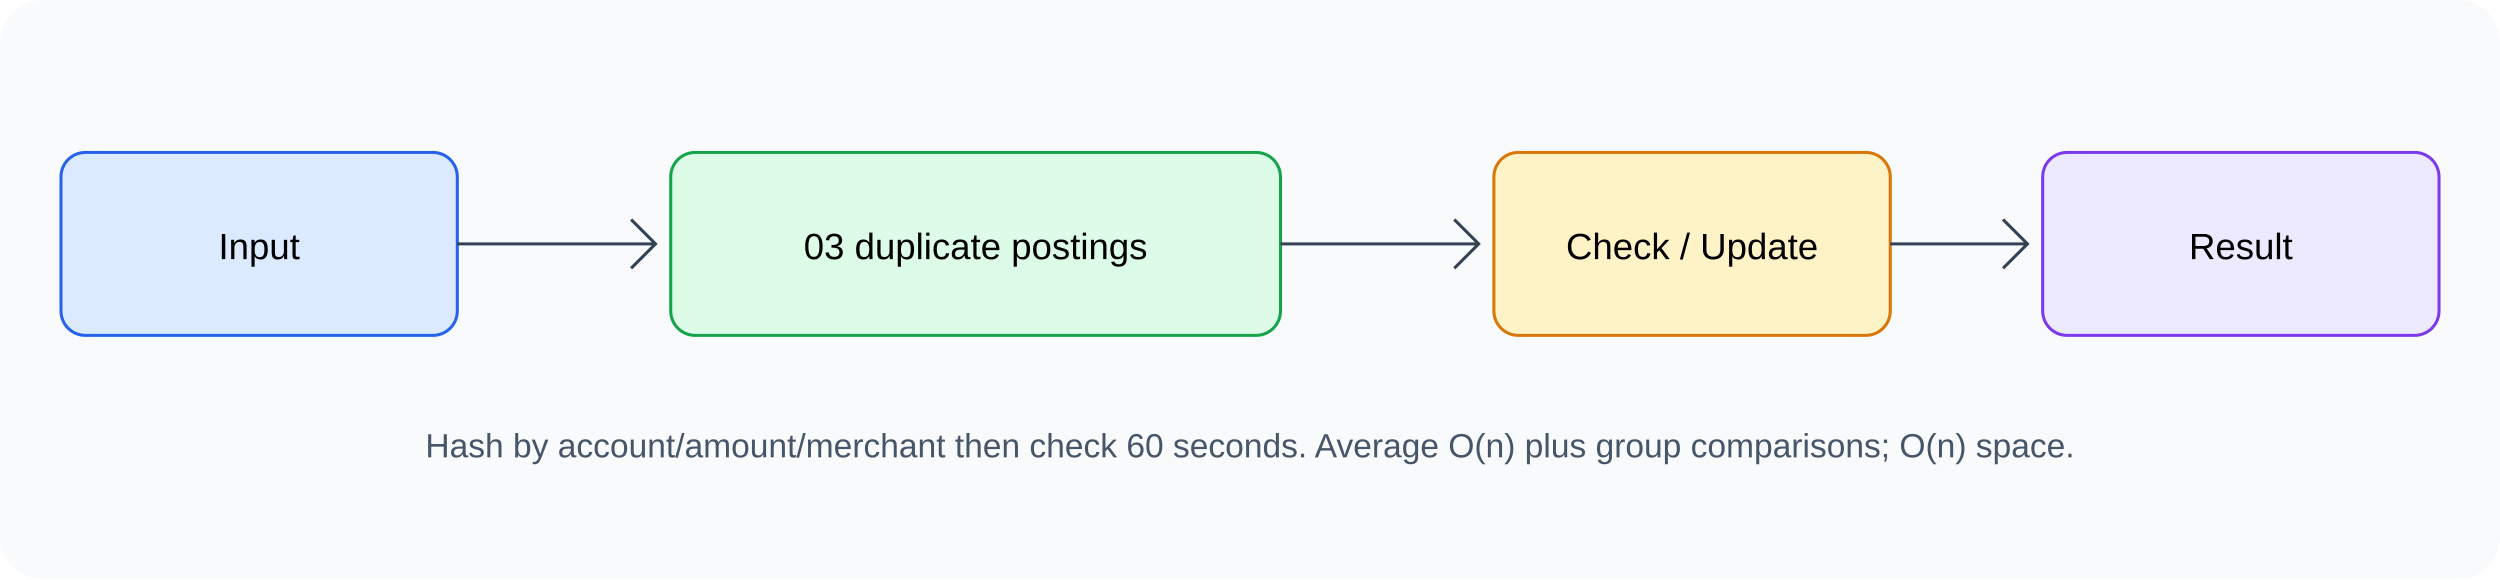
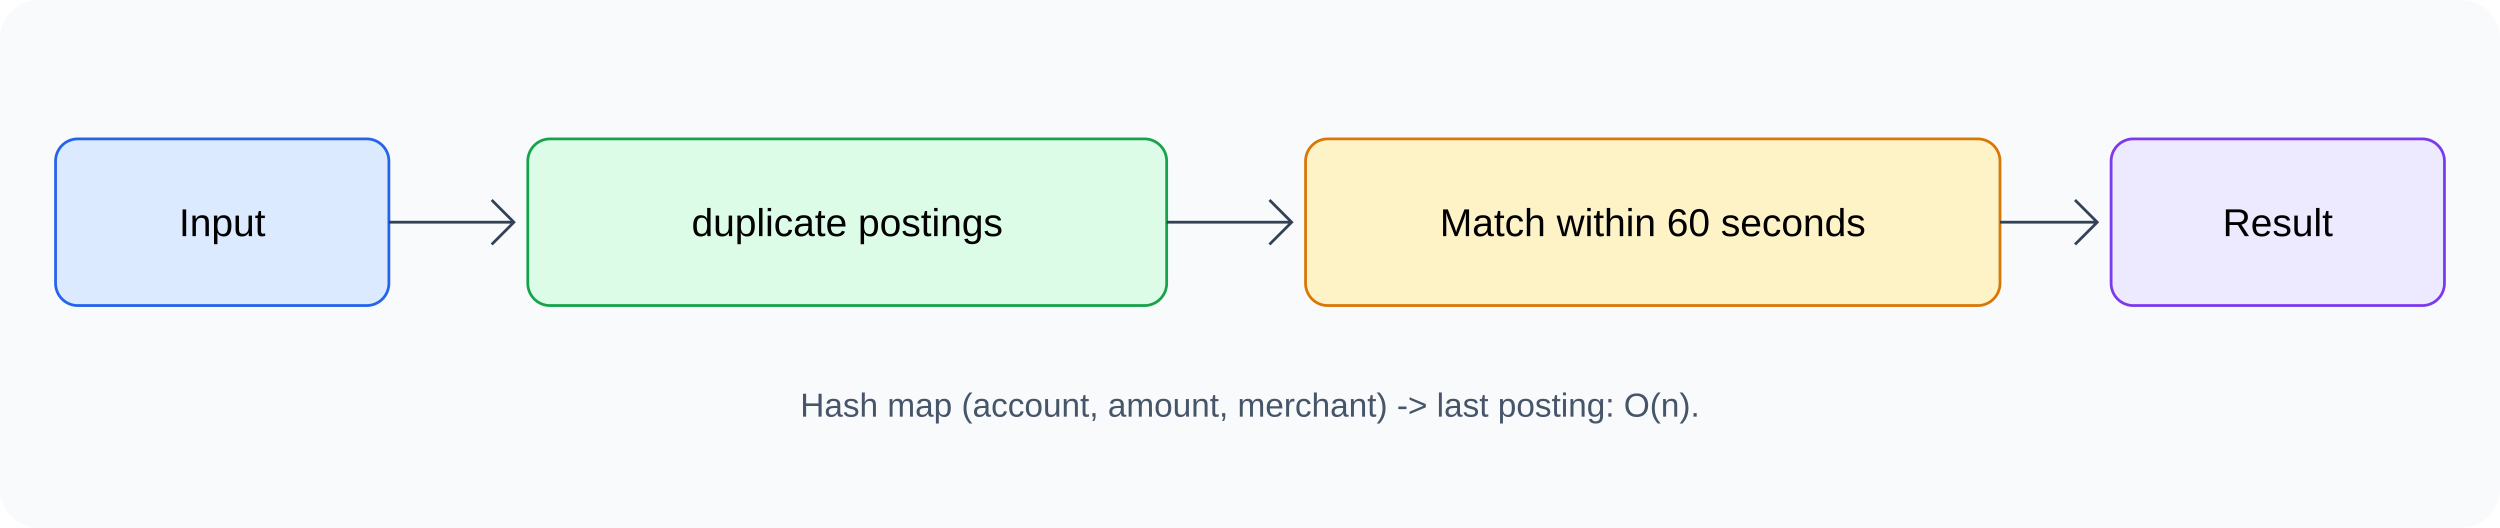
- <svg xmlns="http://www.w3.org/2000/svg" width="820" height="190">
-   <rect width="820" height="190" rx="14" fill="#f8fafc" />
-   <g font-family="Arial" text-anchor="middle">
-     <rect x="20" y="50" width="130" height="60" rx="8" fill="#dbeafe" stroke="#2563eb" />
-     <text x="85" y="85">Input</text>
-     <path d="M150 80h65m-8-8 8 8-8 8" stroke="#334155" fill="none" />
-     <rect x="220" y="50" width="200" height="60" rx="8" fill="#dcfce7" stroke="#16a34a" />
-     <text x="320" y="85">03 duplicate postings</text>
-     <path d="M420 80h65m-8-8 8 8-8 8" stroke="#334155" fill="none" />
-     <rect x="490" y="50" width="130" height="60" rx="8" fill="#fef3c7" stroke="#d97706" />
-     <text x="555" y="85">Check / Update</text>
-     <path d="M620 80h45m-8-8 8 8-8 8" stroke="#334155" fill="none" />
-     <rect x="670" y="50" width="130" height="60" rx="8" fill="#ede9fe" stroke="#7c3aed" />
-     <text x="735" y="85">Result</text>
-     <text x="410" y="150" font-size="11" fill="#475569">Hash by account/amount/merchant then check 60 seconds. Average O(n) plus group comparisons; O(n) space.</text>
+ <svg xmlns="http://www.w3.org/2000/svg" width="900" height="190">
+   <rect width="900" height="190" rx="14" fill="#f8fafc" />
+   <g font-family="Arial" font-size="14" text-anchor="middle">
+     <rect x="20" y="50" width="120" height="60" rx="8" fill="#dbeafe" stroke="#2563eb" />
+     <text x="80" y="85">Input</text>
+     <path d="M140 80h45m-8-8 8 8-8 8" stroke="#334155" fill="none" />
+     <rect x="190" y="50" width="230" height="60" rx="8" fill="#dcfce7" stroke="#16a34a" />
+     <text x="305" y="85">duplicate postings</text>
+     <path d="M420 80h45m-8-8 8 8-8 8" stroke="#334155" fill="none" />
+     <rect x="470" y="50" width="250" height="60" rx="8" fill="#fef3c7" stroke="#d97706" />
+     <text x="595" y="85">Match within 60 seconds</text>
+     <path d="M720 80h35m-8-8 8 8-8 8" stroke="#334155" fill="none" />
+     <rect x="760" y="50" width="120" height="60" rx="8" fill="#ede9fe" stroke="#7c3aed" />
+     <text x="820" y="85">Result</text>
+     <text x="450" y="150" font-size="12" fill="#475569">Hash map (account, amount, merchant) -&gt; last posting: O(n).</text>
  </g>
</svg>
